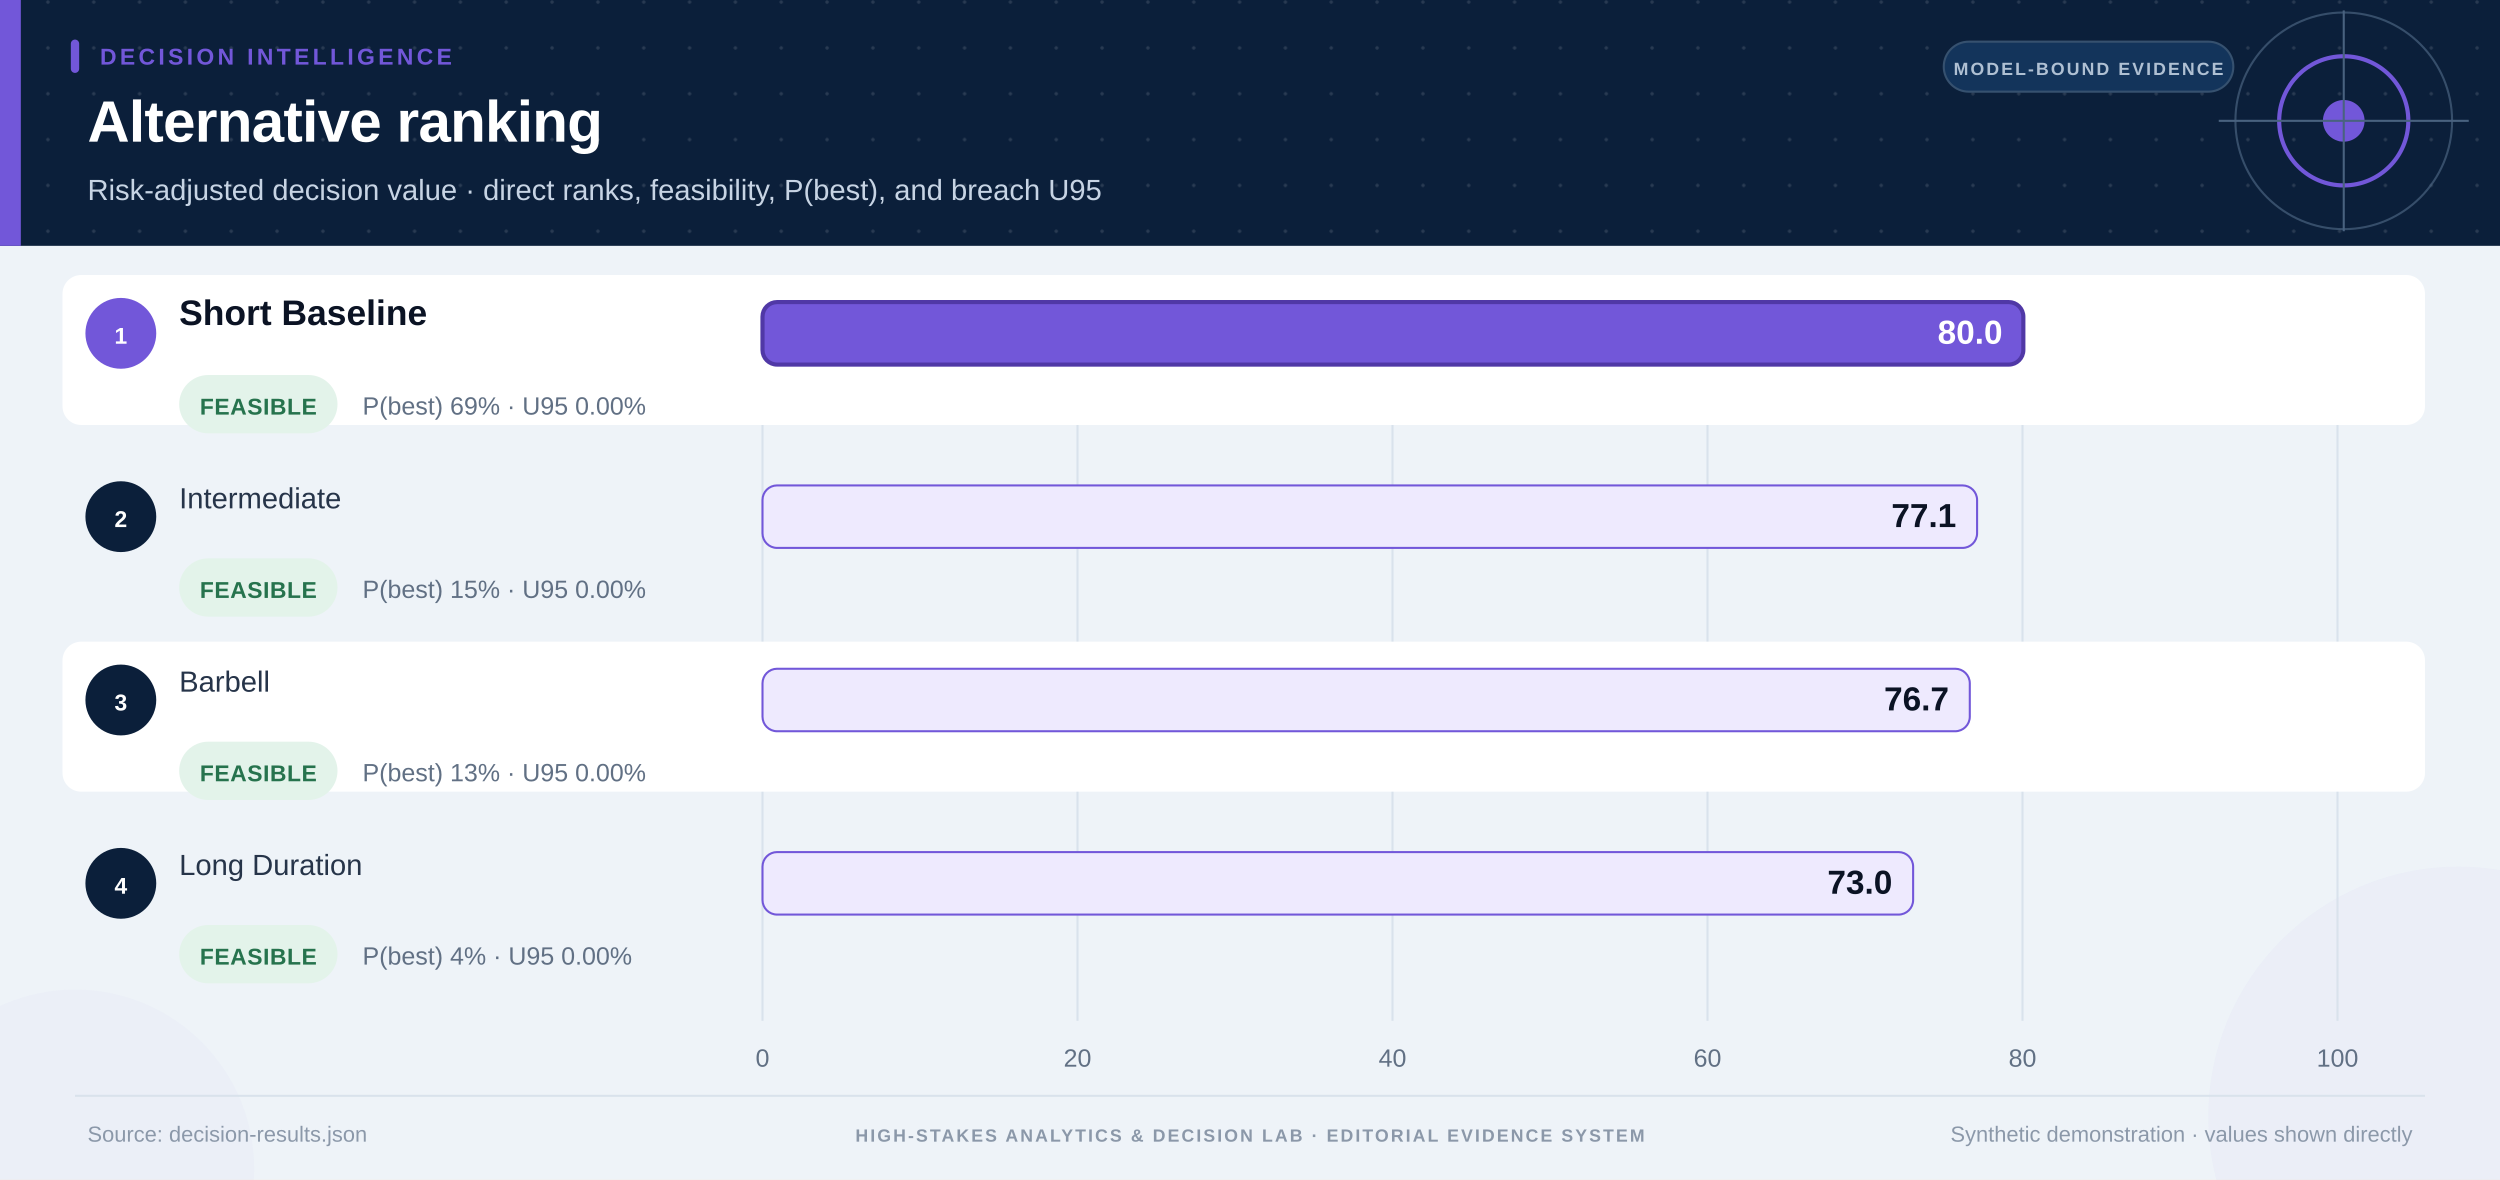
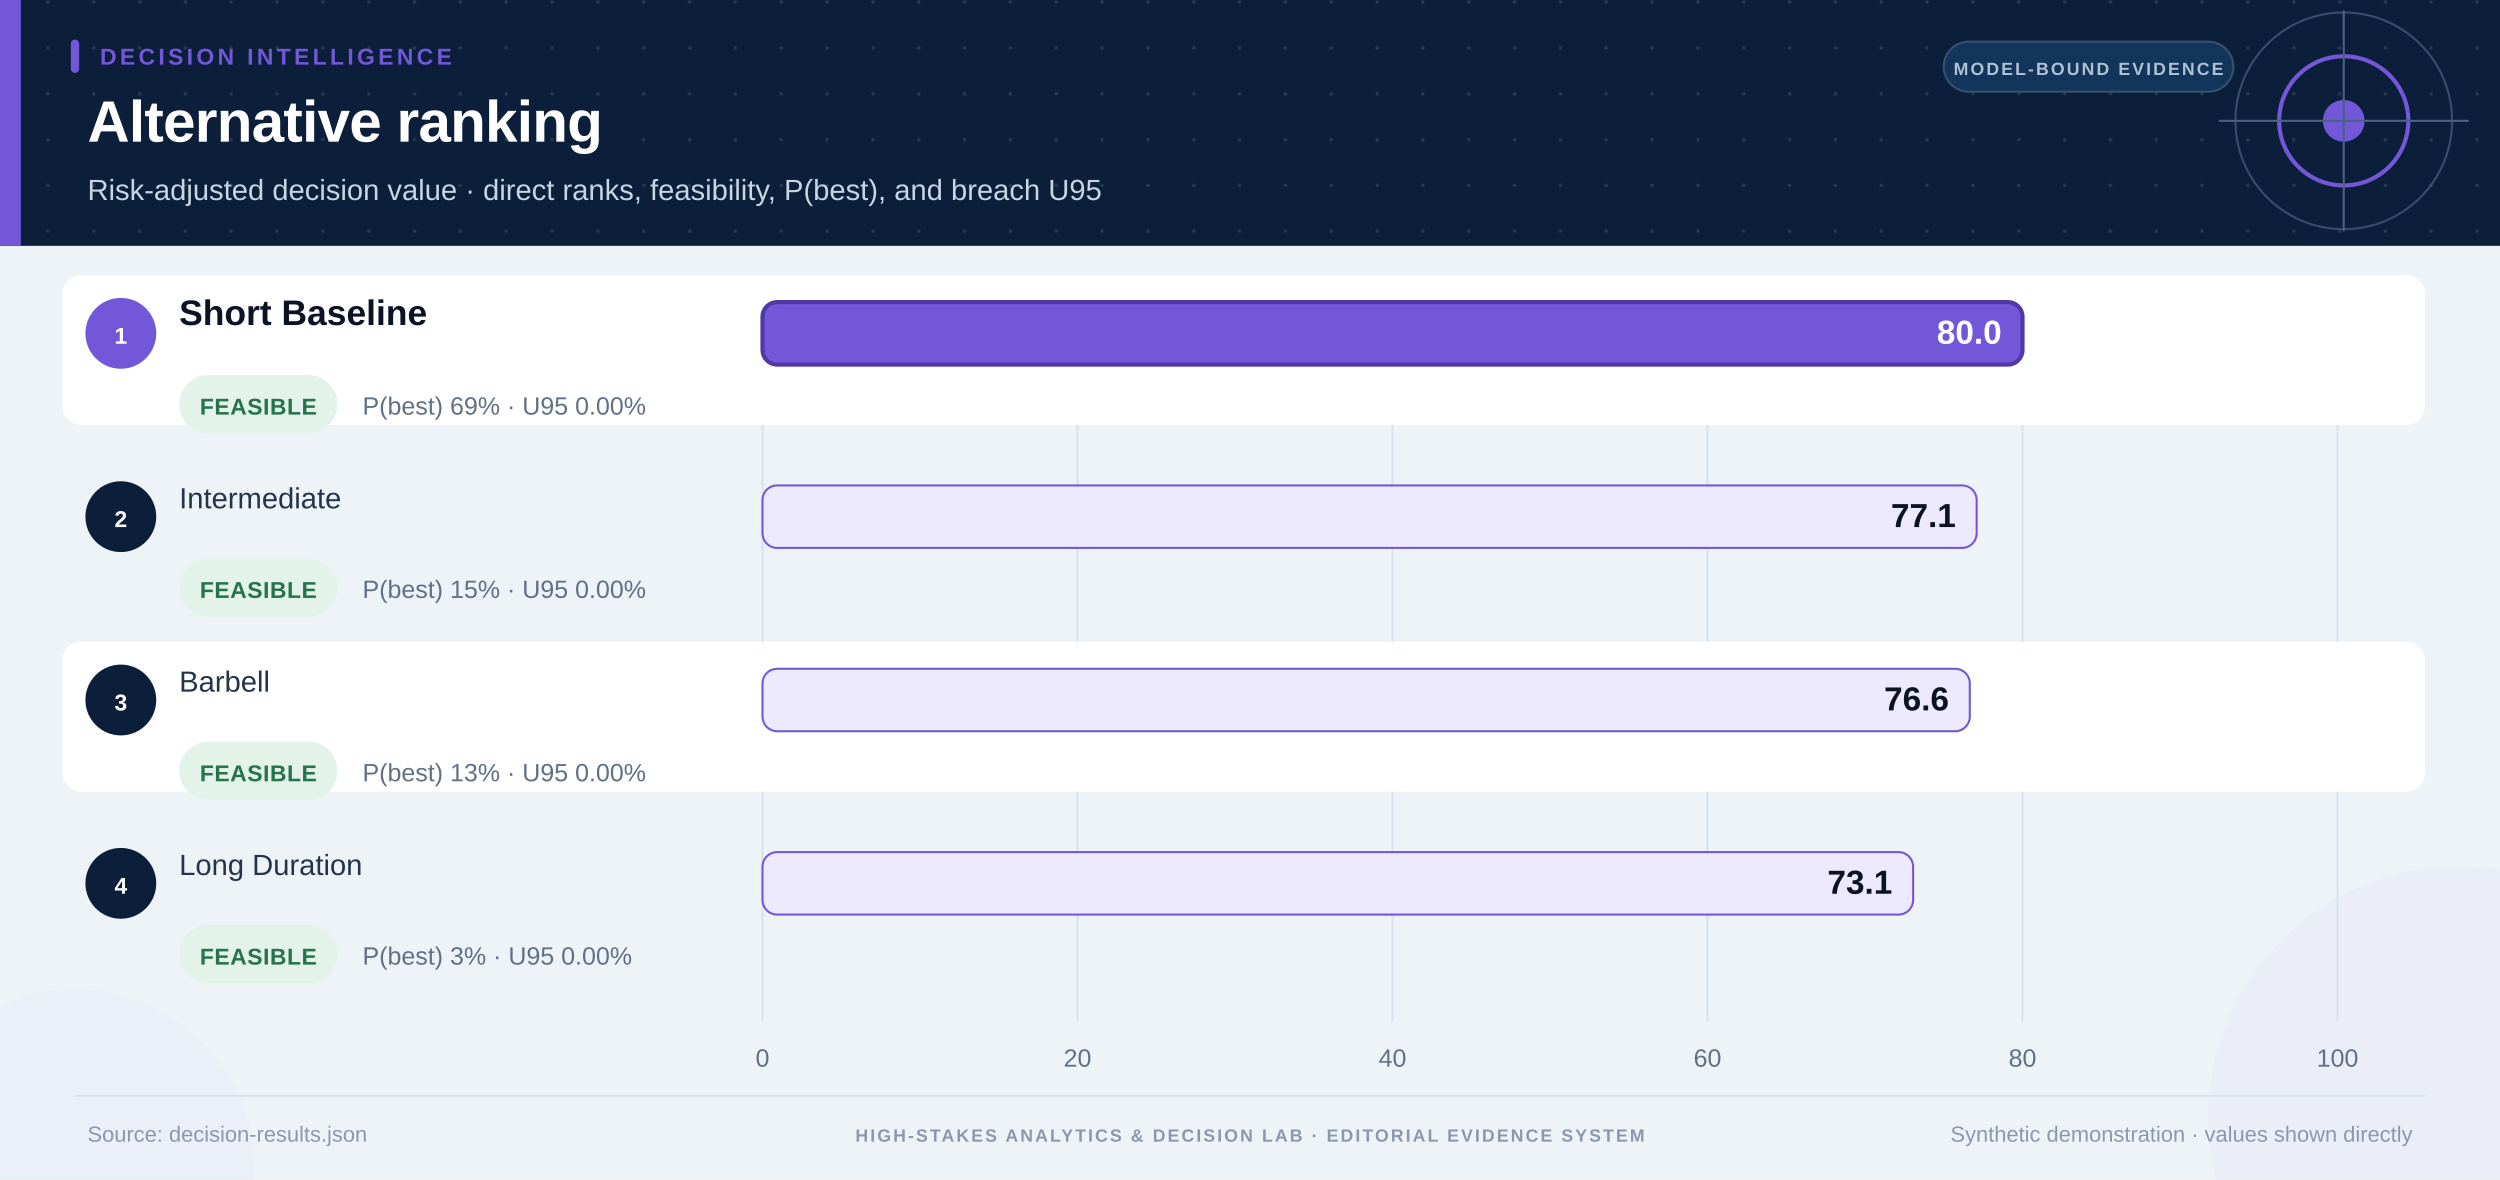
<svg xmlns="http://www.w3.org/2000/svg" width="1200" height="566" viewBox="0 0 1200 566" role="img" aria-labelledby="title desc">
  <defs>
    <pattern id="headerGrid" width="22" height="22" patternUnits="userSpaceOnUse">
      <circle cx="1" cy="1" r=".85" fill="#FFFFFF" opacity=".12" />
    </pattern>
  </defs>
  <style>
  text { font-family: -apple-system, BlinkMacSystemFont, "Segoe UI", Arial, sans-serif; }
  .kicker { font-size: 11px; font-weight: 800; letter-spacing: 1.6px; }
  .title { font-size: 28px; font-weight: 780; letter-spacing: -0.35px; }
  .subtitle { font-size: 14px; }
  .section { fill: #0B1324; font-size: 17px; font-weight: 720; }
  .label { fill: #263449; font-size: 14px; }
  .small { fill: #617084; font-size: 12px; }
  .eyebrow { fill: #617084; font-size: 10.5px; font-weight: 800; letter-spacing: 1px; }
  .value { fill: #0B1324; font-size: 16px; font-weight: 750; font-variant-numeric: tabular-nums; }
  .big { fill: #0B1324; font-size: 30px; font-weight: 800; font-variant-numeric: tabular-nums; }
  .display { fill: #0B1324; font-size: 38px; font-weight: 820; font-variant-numeric: tabular-nums; }
  .mono { fill: #263449; font-size: 12.5px; font-family: ui-monospace, SFMono-Regular, Menlo, Consolas, monospace; font-variant-numeric: tabular-nums; }
  .pill { font-size: 11px; font-weight: 760; letter-spacing: .25px; }
  .footnote { fill: #8B98A9; font-size: 10.5px; }
  .micro { fill: #8B98A9; font-size: 8.5px; font-weight: 800; letter-spacing: 1px; }
</style>
  <rect width="1200" height="566" fill="#EEF3F8" />
  <circle cx="1180" cy="536" r="120" fill="#7257D9" opacity=".035" />
  <circle cx="36" cy="561" r="86" fill="#7257D9" opacity=".025" />
  <rect width="1200" height="118" fill="#0B1F3A" />
  <rect width="1200" height="118" fill="url(#headerGrid)" />
  <rect width="10" height="118" fill="#7257D9" />
  <rect x="34" y="19" width="4" height="16" rx="2" fill="#7257D9" />
  <text x="48.0" y="31.0" class="kicker" text-anchor="start" style="fill:#7257D9">DECISION INTELLIGENCE</text>
  <text x="42.0" y="68.0" class="title" text-anchor="start" style="fill:#FFFFFF">Alternative ranking</text>
  <text x="42.0" y="96.0" class="subtitle" text-anchor="start" style="fill:#C7D4E4">Risk-adjusted decision value · direct ranks, feasibility, P(best), and breach U95</text>
  <rect x="933" y="20" width="139" height="24" rx="12" fill="#13345B" stroke="#36516F" />
  <text x="1002.5" y="36.0" class="micro" text-anchor="middle" style="fill:#AFC0D3">MODEL-BOUND EVIDENCE</text>
  <circle cx="1125" cy="58" r="31" fill="none" stroke="#7257D9" stroke-width="2" />
  <circle cx="1125" cy="58" r="10" fill="#7257D9" />
  <circle cx="1125" cy="58" r="52" fill="none" stroke="#49627F" stroke-width="1" opacity=".7" />
  <line x1="1065" y1="58" x2="1185" y2="58" stroke="#49627F" stroke-width="1" />
  <line x1="1125" y1="5" x2="1125" y2="111" stroke="#49627F" stroke-width="1" />
  <line x1="366.0" y1="132.0" x2="366.0" y2="490.0" stroke="#D9E2EC" stroke-width="1" />
  <text x="366.0" y="512.0" class="small" text-anchor="middle">0</text>
  <line x1="517.2" y1="132.0" x2="517.2" y2="490.0" stroke="#D9E2EC" stroke-width="1" />
  <text x="517.2" y="512.0" class="small" text-anchor="middle">20</text>
  <line x1="668.4" y1="132.0" x2="668.4" y2="490.0" stroke="#D9E2EC" stroke-width="1" />
  <text x="668.4" y="512.0" class="small" text-anchor="middle">40</text>
  <line x1="819.6" y1="132.0" x2="819.6" y2="490.0" stroke="#D9E2EC" stroke-width="1" />
  <text x="819.6" y="512.0" class="small" text-anchor="middle">60</text>
  <line x1="970.8" y1="132.0" x2="970.8" y2="490.0" stroke="#D9E2EC" stroke-width="1" />
  <text x="970.8" y="512.0" class="small" text-anchor="middle">80</text>
  <line x1="1122.0" y1="132.0" x2="1122.0" y2="490.0" stroke="#D9E2EC" stroke-width="1" />
  <text x="1122.0" y="512.0" class="small" text-anchor="middle">100</text>
  <rect x="30.0" y="132.0" width="1134.0" height="72.0" rx="9" fill="#FFFFFF" stroke="none" stroke-width="1" />
  <circle cx="58" cy="160" r="17" fill="#7257D9" />
  <text x="58.0" y="165.0" class="pill" text-anchor="middle" style="fill:#FFFFFF">1</text>
  <text x="86.0" y="156.0" class="section" text-anchor="start">Short Baseline</text>
-   <rect x="366" y="145" width="605.2" height="30" rx="7" fill="#7257D9" stroke="#5038A6" stroke-width="2" />
-   <text x="961.2" y="165.0" class="value" text-anchor="end" style="fill:#FFFFFF">80.0</text>
+   <rect x="366" y="145" width="604.8" height="30" rx="7" fill="#7257D9" stroke="#5038A6" stroke-width="2" />
+   <text x="960.8" y="165.0" class="value" text-anchor="end" style="fill:#FFFFFF">80.0</text>
  <rect x="86.0" y="180.0" width="76.0" height="28.0" rx="14" fill="#E3F3EA" stroke="none" stroke-width="1" />
  <text x="124.0" y="199.0" class="pill" text-anchor="middle" style="fill:#26734D">FEASIBLE</text>
  <text x="174.0" y="199.0" class="small" text-anchor="start">P(best) 69% · U95 0.00%</text>
  <circle cx="58" cy="248" r="17" fill="#0B1F3A" />
  <text x="58.0" y="253.0" class="pill" text-anchor="middle" style="fill:#FFFFFF">2</text>
  <text x="86.0" y="244.0" class="label" text-anchor="start">Intermediate</text>
-   <rect x="366" y="233" width="583.0" height="30" rx="7" fill="#EEEAFE" stroke="#7257D9" stroke-width="1" />
-   <text x="939.0" y="253.0" class="value" text-anchor="end" style="fill:#0B1324">77.1</text>
+   <rect x="366" y="233" width="582.8" height="30" rx="7" fill="#EEEAFE" stroke="#7257D9" stroke-width="1" />
+   <text x="938.8" y="253.0" class="value" text-anchor="end" style="fill:#0B1324">77.1</text>
  <rect x="86.0" y="268.0" width="76.0" height="28.0" rx="14" fill="#E3F3EA" stroke="none" stroke-width="1" />
  <text x="124.0" y="287.0" class="pill" text-anchor="middle" style="fill:#26734D">FEASIBLE</text>
  <text x="174.0" y="287.0" class="small" text-anchor="start">P(best) 15% · U95 0.00%</text>
  <rect x="30.0" y="308.0" width="1134.0" height="72.0" rx="9" fill="#FFFFFF" stroke="none" stroke-width="1" />
  <circle cx="58" cy="336" r="17" fill="#0B1F3A" />
  <text x="58.0" y="341.0" class="pill" text-anchor="middle" style="fill:#FFFFFF">3</text>
  <text x="86.0" y="332.0" class="label" text-anchor="start">Barbell</text>
  <rect x="366" y="321" width="579.5" height="30" rx="7" fill="#EEEAFE" stroke="#7257D9" stroke-width="1" />
-   <text x="935.5" y="341.0" class="value" text-anchor="end" style="fill:#0B1324">76.7</text>
+   <text x="935.5" y="341.0" class="value" text-anchor="end" style="fill:#0B1324">76.6</text>
  <rect x="86.0" y="356.0" width="76.0" height="28.0" rx="14" fill="#E3F3EA" stroke="none" stroke-width="1" />
  <text x="124.0" y="375.0" class="pill" text-anchor="middle" style="fill:#26734D">FEASIBLE</text>
  <text x="174.0" y="375.0" class="small" text-anchor="start">P(best) 13% · U95 0.00%</text>
  <circle cx="58" cy="424" r="17" fill="#0B1F3A" />
  <text x="58.0" y="429.0" class="pill" text-anchor="middle" style="fill:#FFFFFF">4</text>
  <text x="86.0" y="420.0" class="label" text-anchor="start">Long Duration</text>
  <rect x="366" y="409" width="552.3" height="30" rx="7" fill="#EEEAFE" stroke="#7257D9" stroke-width="1" />
-   <text x="908.3" y="429.0" class="value" text-anchor="end" style="fill:#0B1324">73.0</text>
+   <text x="908.3" y="429.0" class="value" text-anchor="end" style="fill:#0B1324">73.1</text>
  <rect x="86.0" y="444.0" width="76.0" height="28.0" rx="14" fill="#E3F3EA" stroke="none" stroke-width="1" />
  <text x="124.0" y="463.0" class="pill" text-anchor="middle" style="fill:#26734D">FEASIBLE</text>
-   <text x="174.0" y="463.0" class="small" text-anchor="start">P(best) 4% · U95 0.00%</text>
+   <text x="174.0" y="463.0" class="small" text-anchor="start">P(best) 3% · U95 0.00%</text>
  <line x1="36" y1="526.0" x2="1164" y2="526.0" stroke="#D9E2EC" stroke-width="1" />
  <text x="42.0" y="548.0" class="footnote" text-anchor="start">Source: decision-results.json</text>
  <text x="1158.0" y="548.0" class="footnote" text-anchor="end">Synthetic demonstration · values shown directly</text>
  <text x="600.0" y="548.0" class="micro" text-anchor="middle" style="fill:#8B98A9">HIGH-STAKES ANALYTICS &amp; DECISION LAB · EDITORIAL EVIDENCE SYSTEM</text>
</svg>
